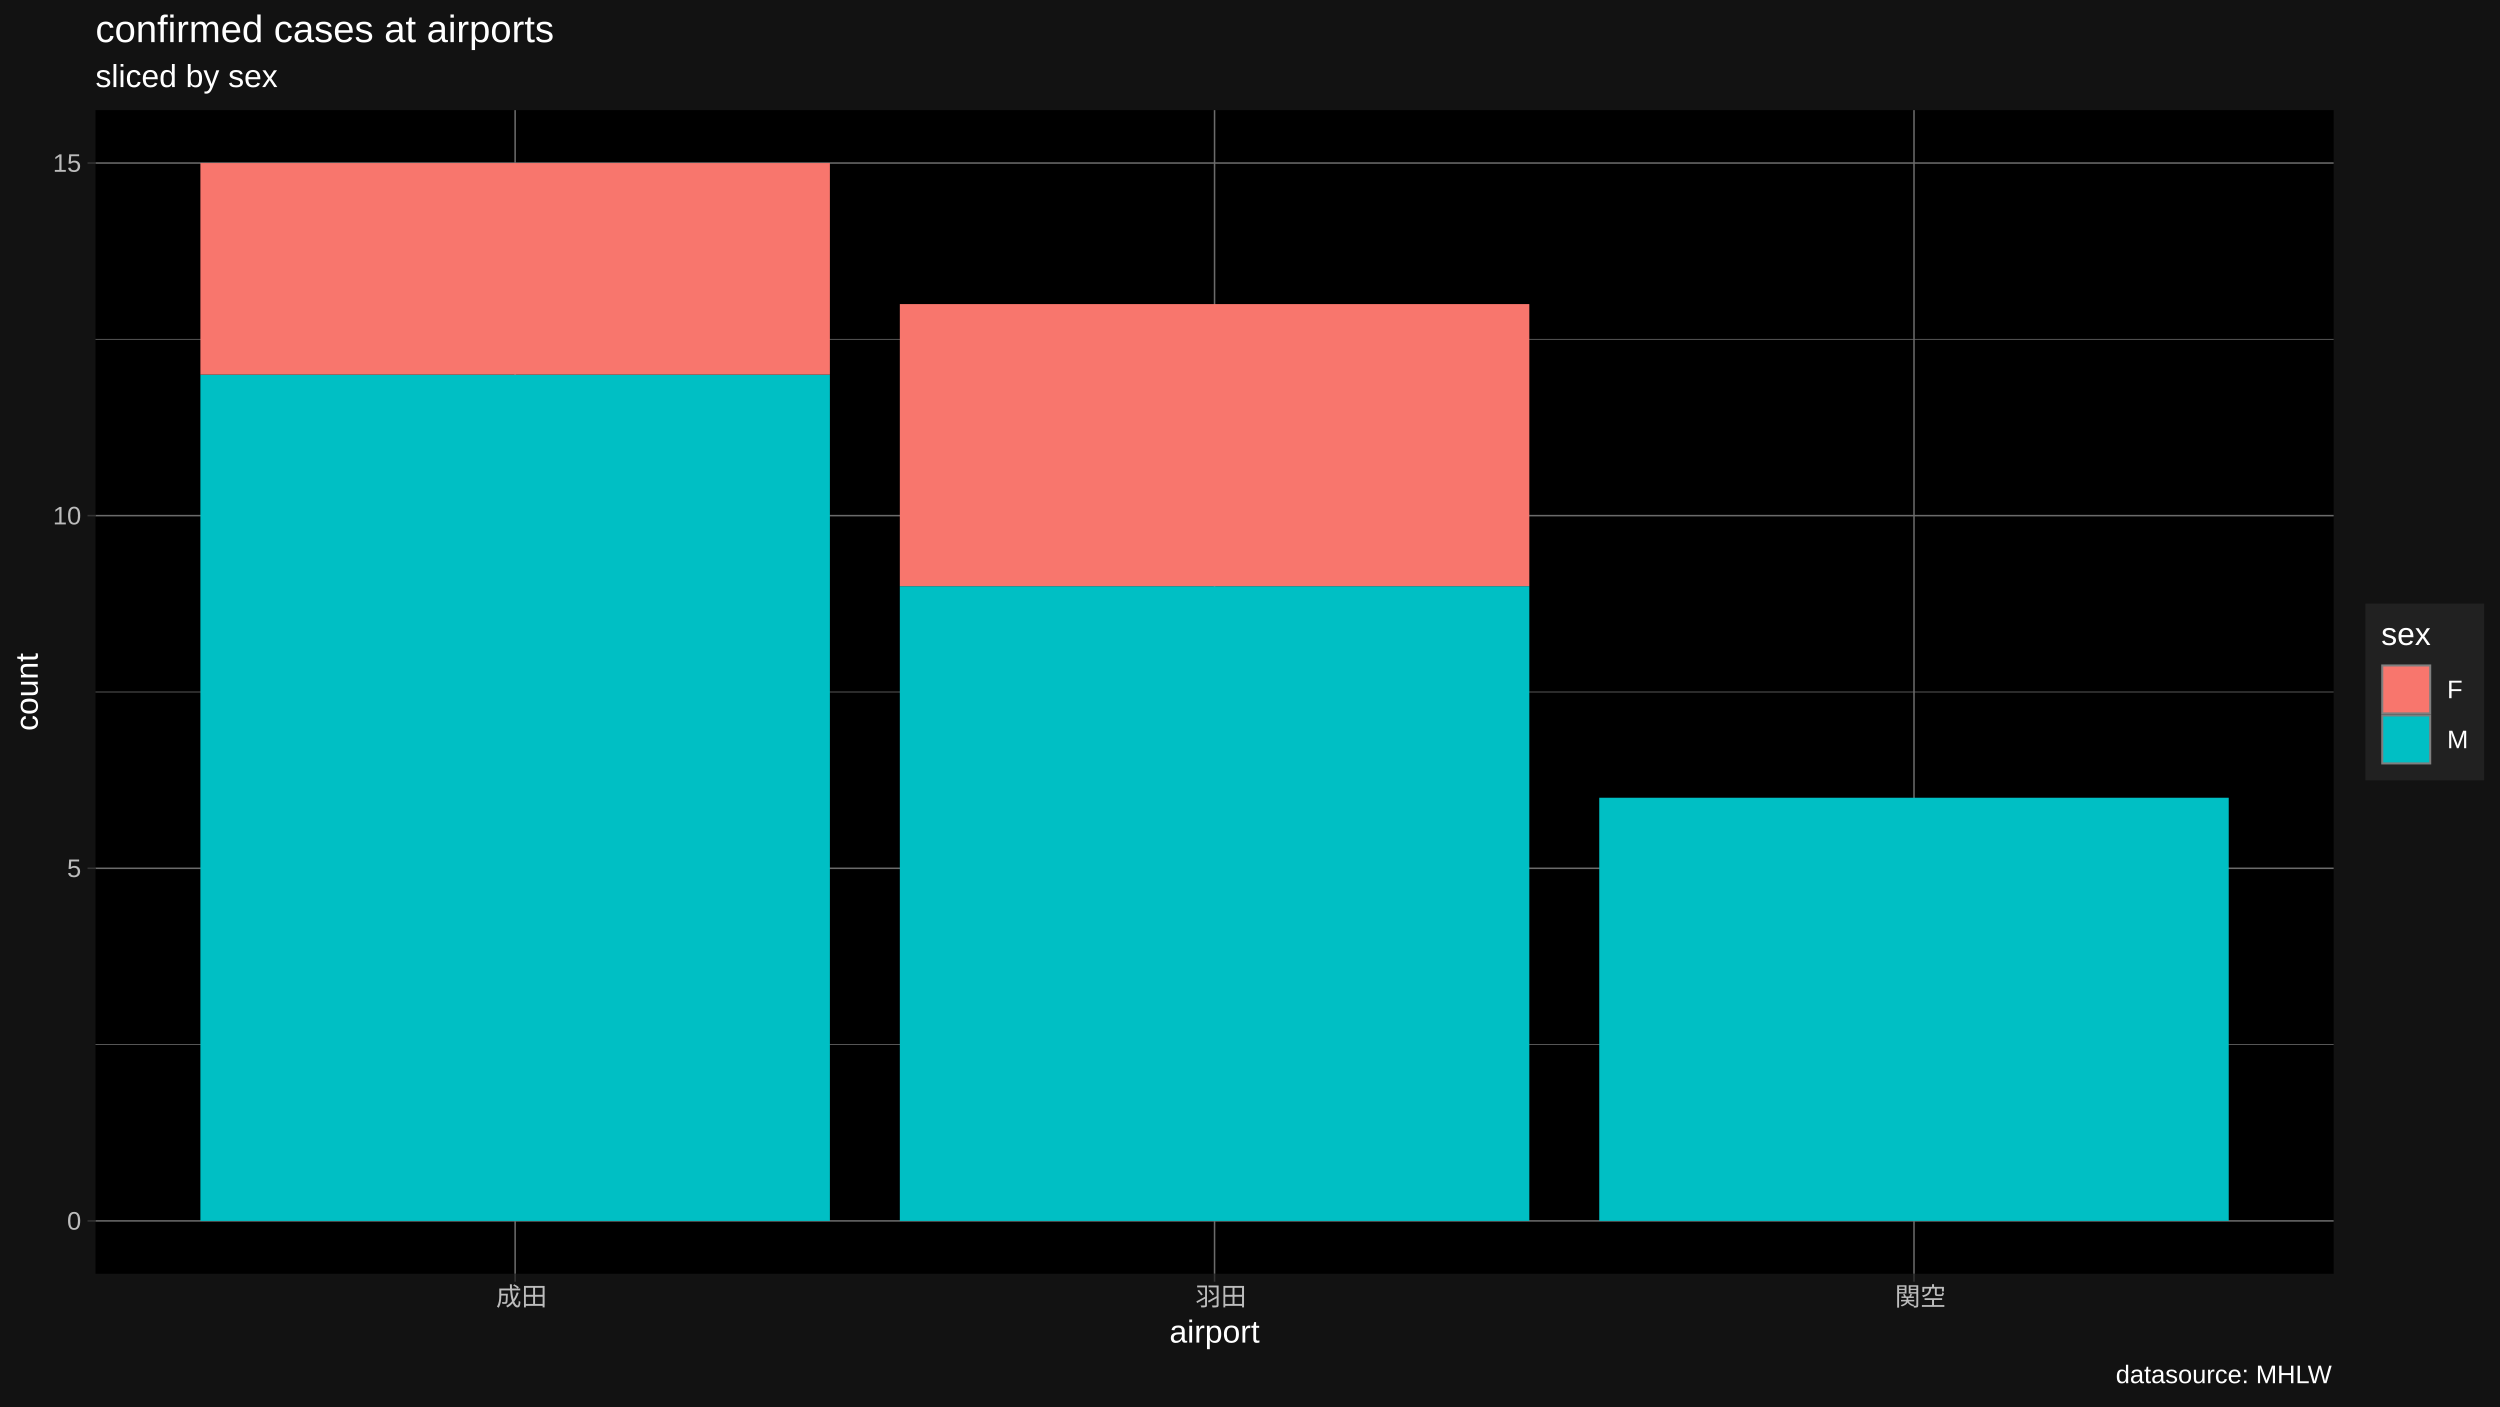
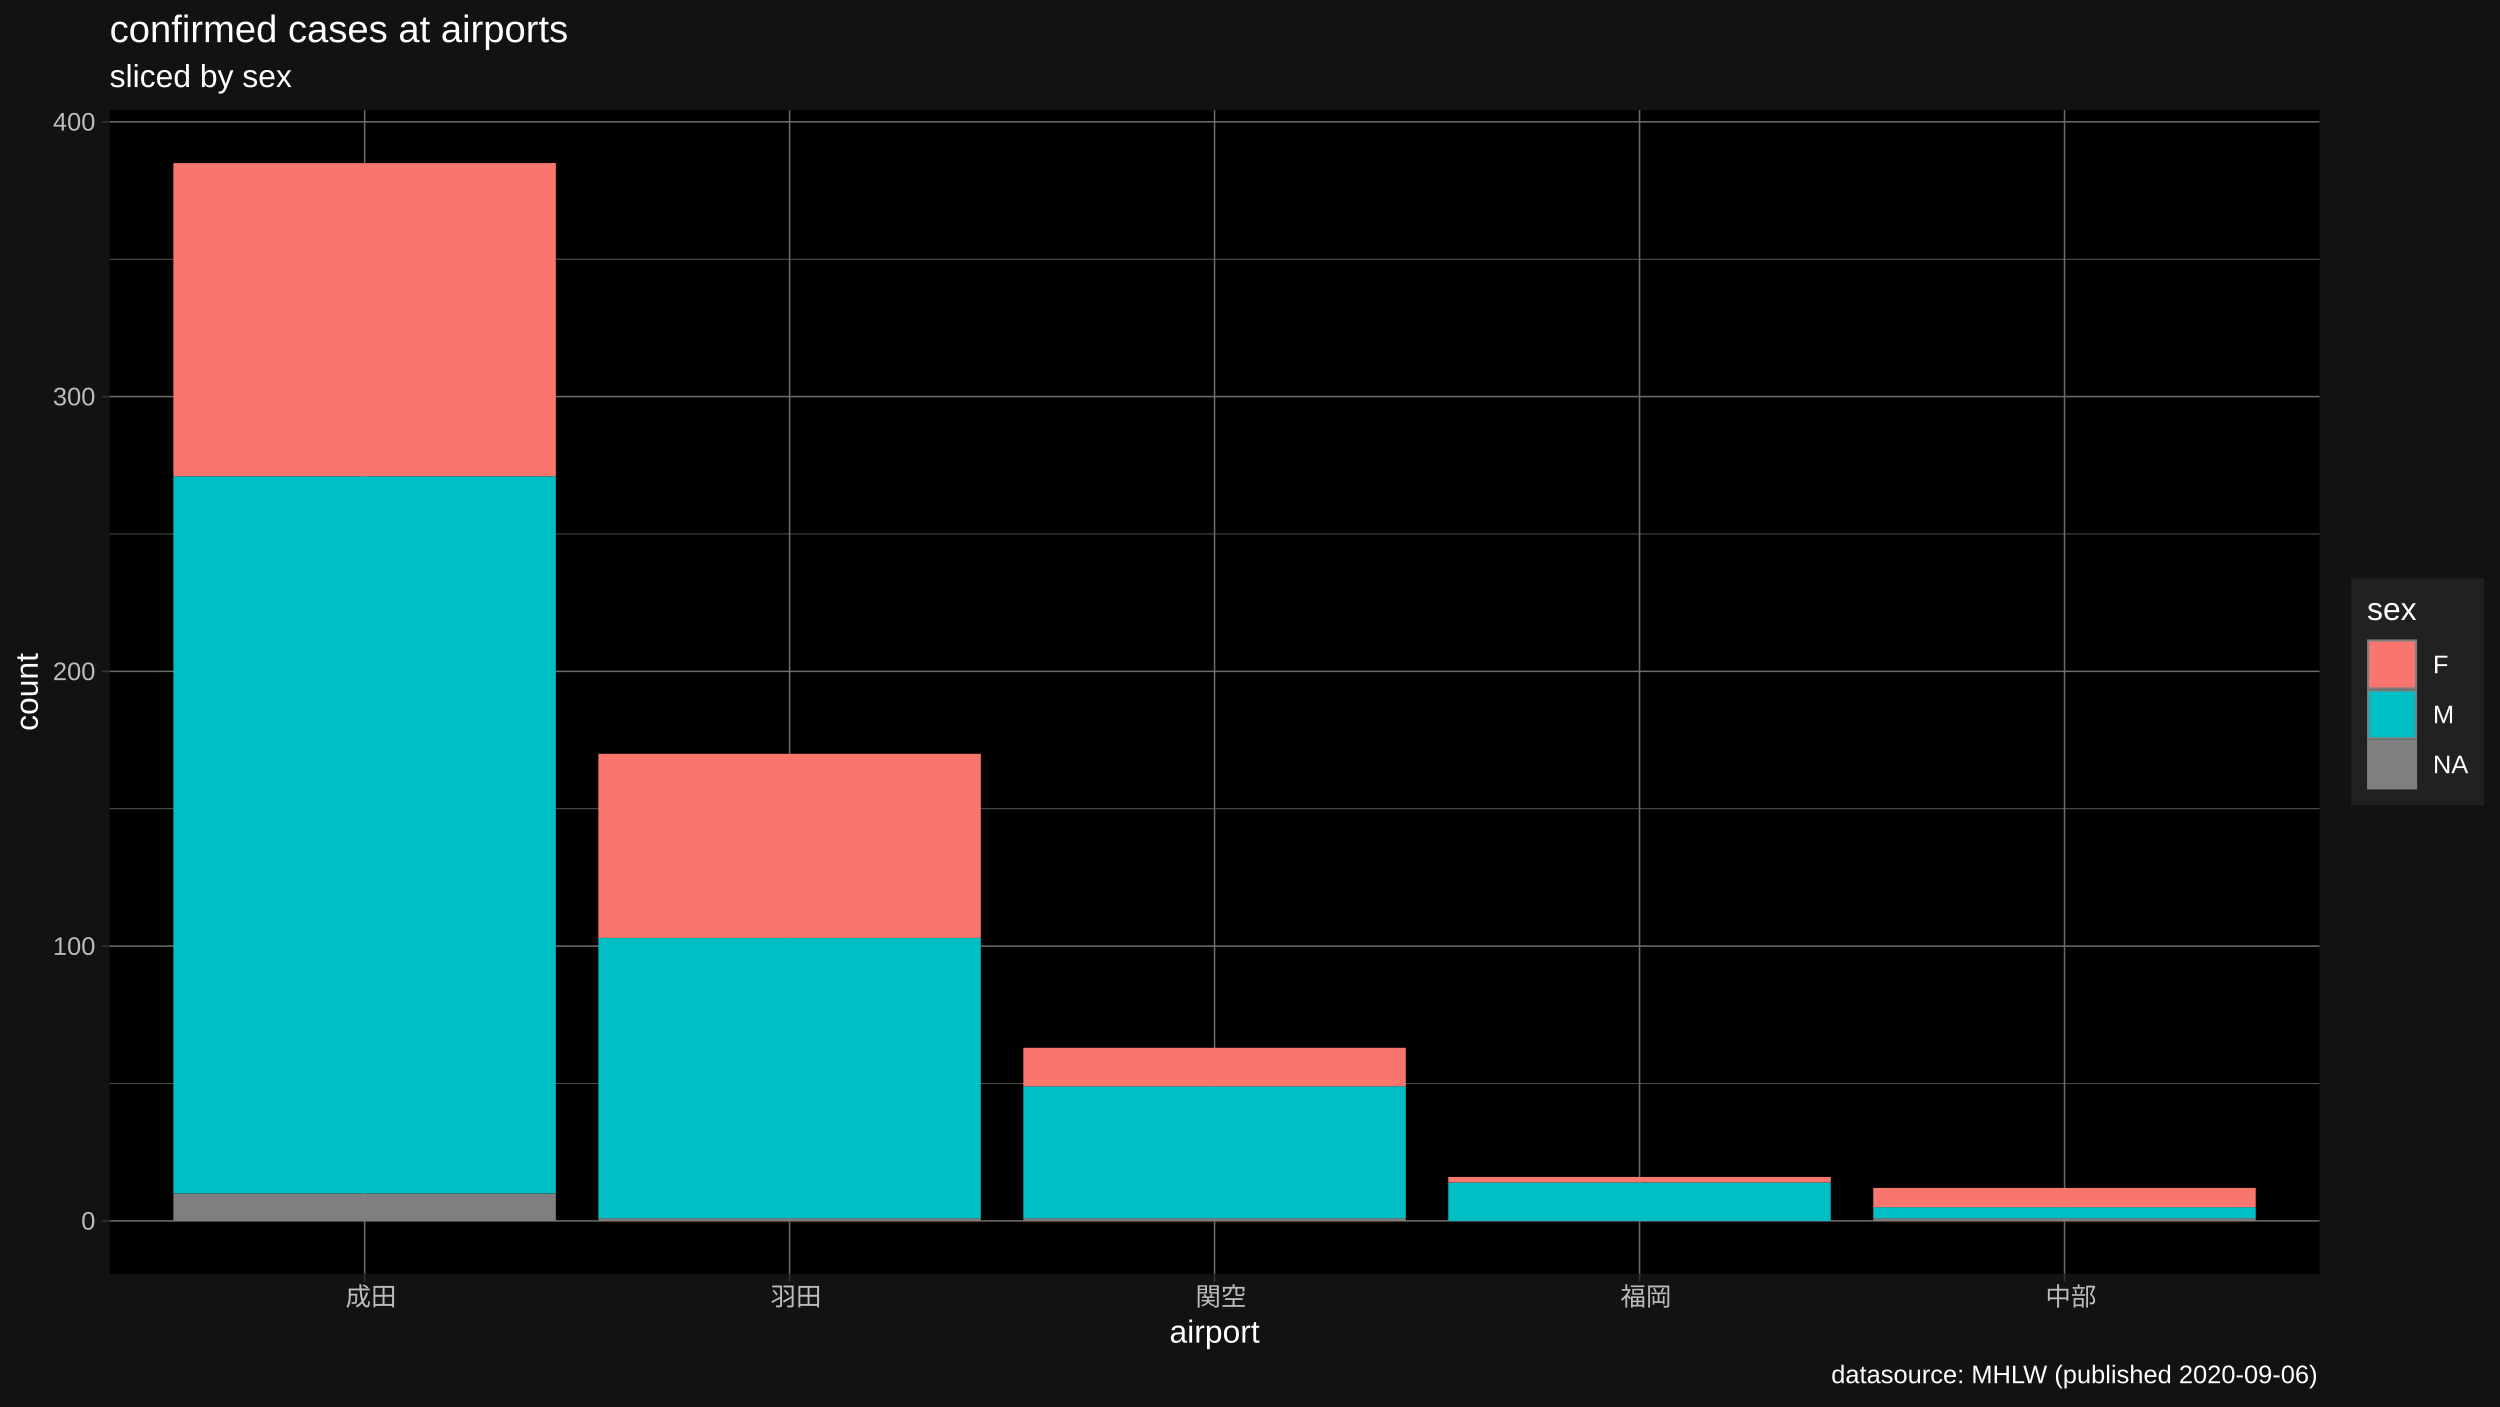
<svg xmlns="http://www.w3.org/2000/svg" viewBox="0 0 864.00 486.00">
  <defs>
    <style type="text/css">
    line, polyline, polygon, path, rect, circle {
      fill: none;
      stroke: #000000;
      stroke-linecap: round;
      stroke-linejoin: round;
      stroke-miterlimit: 10.00;
    }
  </style>
  </defs>
  <rect width="100%" height="100%" style="stroke: none; fill: #FFFFFF;" />
  <rect x="0" y="0.00" width="864.00" height="486.00" style="stroke-width: 1.07; stroke: #121212; fill: #121212;" />
  <defs>
-     <clipPath id="cpMzMuMDB8ODA2LjUxfDQ0MC4yMnwzOC4wNw==">
-       <rect x="33.00" y="38.07" width="773.52" height="402.15" />
+     <clipPath id="cpMzcuODl8ODAxLjYyfDQ0MC4yMnwzOC4wNw==">
+       <rect x="37.89" y="38.07" width="763.73" height="402.15" />
    </clipPath>
  </defs>
-   <rect x="33.00" y="38.07" width="773.52" height="402.15" style="stroke-width: 1.07; stroke: none; fill: #000000;" clip-path="url(#cpMzMuMDB8ODA2LjUxfDQ0MC4yMnwzOC4wNw==)" />
-   <polyline points="33.00,361.01 806.51,361.01 " style="stroke-width: 0.27; stroke: #6B6B6B; stroke-linecap: butt;" clip-path="url(#cpMzMuMDB8ODA2LjUxfDQ0MC4yMnwzOC4wNw==)" />
-   <polyline points="33.00,239.15 806.51,239.15 " style="stroke-width: 0.27; stroke: #6B6B6B; stroke-linecap: butt;" clip-path="url(#cpMzMuMDB8ODA2LjUxfDQ0MC4yMnwzOC4wNw==)" />
-   <polyline points="33.00,117.28 806.51,117.28 " style="stroke-width: 0.27; stroke: #6B6B6B; stroke-linecap: butt;" clip-path="url(#cpMzMuMDB8ODA2LjUxfDQ0MC4yMnwzOC4wNw==)" />
-   <polyline points="33.00,421.94 806.51,421.94 " style="stroke-width: 0.53; stroke: #6B6B6B; stroke-linecap: butt;" clip-path="url(#cpMzMuMDB8ODA2LjUxfDQ0MC4yMnwzOC4wNw==)" />
-   <polyline points="33.00,300.08 806.51,300.08 " style="stroke-width: 0.53; stroke: #6B6B6B; stroke-linecap: butt;" clip-path="url(#cpMzMuMDB8ODA2LjUxfDQ0MC4yMnwzOC4wNw==)" />
-   <polyline points="33.00,178.21 806.51,178.21 " style="stroke-width: 0.53; stroke: #6B6B6B; stroke-linecap: butt;" clip-path="url(#cpMzMuMDB8ODA2LjUxfDQ0MC4yMnwzOC4wNw==)" />
-   <polyline points="33.00,56.35 806.51,56.35 " style="stroke-width: 0.53; stroke: #6B6B6B; stroke-linecap: butt;" clip-path="url(#cpMzMuMDB8ODA2LjUxfDQ0MC4yMnwzOC4wNw==)" />
-   <polyline points="178.03,440.22 178.03,38.07 " style="stroke-width: 0.53; stroke: #6B6B6B; stroke-linecap: butt;" clip-path="url(#cpMzMuMDB8ODA2LjUxfDQ0MC4yMnwzOC4wNw==)" />
-   <polyline points="419.75,440.22 419.75,38.07 " style="stroke-width: 0.53; stroke: #6B6B6B; stroke-linecap: butt;" clip-path="url(#cpMzMuMDB8ODA2LjUxfDQ0MC4yMnwzOC4wNw==)" />
-   <polyline points="661.48,440.22 661.48,38.07 " style="stroke-width: 0.53; stroke: #6B6B6B; stroke-linecap: butt;" clip-path="url(#cpMzMuMDB8ODA2LjUxfDQ0MC4yMnwzOC4wNw==)" />
-   <rect x="69.26" y="129.47" width="217.55" height="292.48" style="stroke-width: 1.07; stroke: none; stroke-linecap: butt; fill: #00BFC4;" clip-path="url(#cpMzMuMDB8ODA2LjUxfDQ0MC4yMnwzOC4wNw==)" />
-   <rect x="69.26" y="56.35" width="217.55" height="73.12" style="stroke-width: 1.07; stroke: none; stroke-linecap: butt; fill: #F8766D;" clip-path="url(#cpMzMuMDB8ODA2LjUxfDQ0MC4yMnwzOC4wNw==)" />
-   <rect x="310.98" y="202.59" width="217.55" height="219.36" style="stroke-width: 1.07; stroke: none; stroke-linecap: butt; fill: #00BFC4;" clip-path="url(#cpMzMuMDB8ODA2LjUxfDQ0MC4yMnwzOC4wNw==)" />
-   <rect x="310.98" y="105.09" width="217.55" height="97.49" style="stroke-width: 1.07; stroke: none; stroke-linecap: butt; fill: #F8766D;" clip-path="url(#cpMzMuMDB8ODA2LjUxfDQ0MC4yMnwzOC4wNw==)" />
-   <rect x="552.70" y="275.70" width="217.55" height="146.24" style="stroke-width: 1.07; stroke: none; stroke-linecap: butt; fill: #00BFC4;" clip-path="url(#cpMzMuMDB8ODA2LjUxfDQ0MC4yMnwzOC4wNw==)" />
+   <rect x="37.89" y="38.07" width="763.73" height="402.15" style="stroke-width: 1.07; stroke: none; fill: #000000;" clip-path="url(#cpMzcuODl8ODAxLjYyfDQ0MC4yMnwzOC4wNw==)" />
+   <polyline points="37.89,374.46 801.62,374.46 " style="stroke-width: 0.27; stroke: #6B6B6B; stroke-linecap: butt;" clip-path="url(#cpMzcuODl8ODAxLjYyfDQ0MC4yMnwzOC4wNw==)" />
+   <polyline points="37.89,279.50 801.62,279.50 " style="stroke-width: 0.27; stroke: #6B6B6B; stroke-linecap: butt;" clip-path="url(#cpMzcuODl8ODAxLjYyfDQ0MC4yMnwzOC4wNw==)" />
+   <polyline points="37.89,184.54 801.62,184.54 " style="stroke-width: 0.27; stroke: #6B6B6B; stroke-linecap: butt;" clip-path="url(#cpMzcuODl8ODAxLjYyfDQ0MC4yMnwzOC4wNw==)" />
+   <polyline points="37.89,89.58 801.62,89.58 " style="stroke-width: 0.27; stroke: #6B6B6B; stroke-linecap: butt;" clip-path="url(#cpMzcuODl8ODAxLjYyfDQ0MC4yMnwzOC4wNw==)" />
+   <polyline points="37.89,421.94 801.62,421.94 " style="stroke-width: 0.53; stroke: #6B6B6B; stroke-linecap: butt;" clip-path="url(#cpMzcuODl8ODAxLjYyfDQ0MC4yMnwzOC4wNw==)" />
+   <polyline points="37.89,326.98 801.62,326.98 " style="stroke-width: 0.53; stroke: #6B6B6B; stroke-linecap: butt;" clip-path="url(#cpMzcuODl8ODAxLjYyfDQ0MC4yMnwzOC4wNw==)" />
+   <polyline points="37.89,232.02 801.62,232.02 " style="stroke-width: 0.53; stroke: #6B6B6B; stroke-linecap: butt;" clip-path="url(#cpMzcuODl8ODAxLjYyfDQ0MC4yMnwzOC4wNw==)" />
+   <polyline points="37.89,137.06 801.62,137.06 " style="stroke-width: 0.53; stroke: #6B6B6B; stroke-linecap: butt;" clip-path="url(#cpMzcuODl8ODAxLjYyfDQ0MC4yMnwzOC4wNw==)" />
+   <polyline points="37.89,42.10 801.62,42.10 " style="stroke-width: 0.53; stroke: #6B6B6B; stroke-linecap: butt;" clip-path="url(#cpMzcuODl8ODAxLjYyfDQ0MC4yMnwzOC4wNw==)" />
+   <polyline points="126.01,440.22 126.01,38.07 " style="stroke-width: 0.53; stroke: #6B6B6B; stroke-linecap: butt;" clip-path="url(#cpMzcuODl8ODAxLjYyfDQ0MC4yMnwzOC4wNw==)" />
+   <polyline points="272.88,440.22 272.88,38.07 " style="stroke-width: 0.53; stroke: #6B6B6B; stroke-linecap: butt;" clip-path="url(#cpMzcuODl8ODAxLjYyfDQ0MC4yMnwzOC4wNw==)" />
+   <polyline points="419.75,440.22 419.75,38.07 " style="stroke-width: 0.53; stroke: #6B6B6B; stroke-linecap: butt;" clip-path="url(#cpMzcuODl8ODAxLjYyfDQ0MC4yMnwzOC4wNw==)" />
+   <polyline points="566.63,440.22 566.63,38.07 " style="stroke-width: 0.53; stroke: #6B6B6B; stroke-linecap: butt;" clip-path="url(#cpMzcuODl8ODAxLjYyfDQ0MC4yMnwzOC4wNw==)" />
+   <polyline points="713.50,440.22 713.50,38.07 " style="stroke-width: 0.53; stroke: #6B6B6B; stroke-linecap: butt;" clip-path="url(#cpMzcuODl8ODAxLjYyfDQ0MC4yMnwzOC4wNw==)" />
+   <rect x="59.92" y="412.45" width="132.18" height="9.50" style="stroke-width: 1.07; stroke: none; stroke-linecap: butt; fill: #7F7F7F;" clip-path="url(#cpMzcuODl8ODAxLjYyfDQ0MC4yMnwzOC4wNw==)" />
+   <rect x="59.92" y="164.60" width="132.18" height="247.84" style="stroke-width: 1.07; stroke: none; stroke-linecap: butt; fill: #00BFC4;" clip-path="url(#cpMzcuODl8ODAxLjYyfDQ0MC4yMnwzOC4wNw==)" />
+   <rect x="59.92" y="56.35" width="132.18" height="108.25" style="stroke-width: 1.07; stroke: none; stroke-linecap: butt; fill: #F8766D;" clip-path="url(#cpMzcuODl8ODAxLjYyfDQ0MC4yMnwzOC4wNw==)" />
+   <rect x="206.79" y="420.99" width="132.18" height="0.95" style="stroke-width: 1.07; stroke: none; stroke-linecap: butt; fill: #7F7F7F;" clip-path="url(#cpMzcuODl8ODAxLjYyfDQ0MC4yMnwzOC4wNw==)" />
+   <rect x="206.79" y="324.13" width="132.18" height="96.86" style="stroke-width: 1.07; stroke: none; stroke-linecap: butt; fill: #00BFC4;" clip-path="url(#cpMzcuODl8ODAxLjYyfDQ0MC4yMnwzOC4wNw==)" />
+   <rect x="206.79" y="260.51" width="132.18" height="63.62" style="stroke-width: 1.07; stroke: none; stroke-linecap: butt; fill: #F8766D;" clip-path="url(#cpMzcuODl8ODAxLjYyfDQ0MC4yMnwzOC4wNw==)" />
+   <rect x="353.66" y="420.99" width="132.18" height="0.95" style="stroke-width: 1.07; stroke: none; stroke-linecap: butt; fill: #7F7F7F;" clip-path="url(#cpMzcuODl8ODAxLjYyfDQ0MC4yMnwzOC4wNw==)" />
+   <rect x="353.66" y="375.41" width="132.18" height="45.58" style="stroke-width: 1.07; stroke: none; stroke-linecap: butt; fill: #00BFC4;" clip-path="url(#cpMzcuODl8ODAxLjYyfDQ0MC4yMnwzOC4wNw==)" />
+   <rect x="353.66" y="362.12" width="132.18" height="13.29" style="stroke-width: 1.07; stroke: none; stroke-linecap: butt; fill: #F8766D;" clip-path="url(#cpMzcuODl8ODAxLjYyfDQ0MC4yMnwzOC4wNw==)" />
+   <rect x="500.53" y="408.65" width="132.18" height="13.29" style="stroke-width: 1.07; stroke: none; stroke-linecap: butt; fill: #00BFC4;" clip-path="url(#cpMzcuODl8ODAxLjYyfDQ0MC4yMnwzOC4wNw==)" />
+   <rect x="500.53" y="406.75" width="132.18" height="1.90" style="stroke-width: 1.07; stroke: none; stroke-linecap: butt; fill: #F8766D;" clip-path="url(#cpMzcuODl8ODAxLjYyfDQ0MC4yMnwzOC4wNw==)" />
+   <rect x="647.40" y="420.99" width="132.18" height="0.95" style="stroke-width: 1.07; stroke: none; stroke-linecap: butt; fill: #7F7F7F;" clip-path="url(#cpMzcuODl8ODAxLjYyfDQ0MC4yMnwzOC4wNw==)" />
+   <rect x="647.40" y="417.19" width="132.18" height="3.80" style="stroke-width: 1.07; stroke: none; stroke-linecap: butt; fill: #00BFC4;" clip-path="url(#cpMzcuODl8ODAxLjYyfDQ0MC4yMnwzOC4wNw==)" />
+   <rect x="647.40" y="410.55" width="132.18" height="6.65" style="stroke-width: 1.07; stroke: none; stroke-linecap: butt; fill: #F8766D;" clip-path="url(#cpMzcuODl8ODAxLjYyfDQ0MC4yMnwzOC4wNw==)" />
  <defs>
    <clipPath id="cpMC4wMHw4NjQuMDB8NDg2LjAwfDAuMDA=">
      <rect x="0.00" y="0.00" width="864.00" height="486.00" />
    </clipPath>
  </defs>
  <g clip-path="url(#cpMC4wMHw4NjQuMDB8NDg2LjAwfDAuMDA=)">
-     <text x="23.17" y="424.97" style="font-size: 8.80px; fill: #BCBCBC; font-family: Liberation Sans;" textLength="4.89px" lengthAdjust="spacingAndGlyphs">0</text>
+     <text x="28.07" y="424.97" style="font-size: 8.80px; fill: #BCBCBC; font-family: Liberation Sans;" textLength="4.89px" lengthAdjust="spacingAndGlyphs">0</text>
  </g>
  <g clip-path="url(#cpMC4wMHw4NjQuMDB8NDg2LjAwfDAuMDA=)">
-     <text x="23.17" y="303.11" style="font-size: 8.80px; fill: #BCBCBC; font-family: Liberation Sans;" textLength="4.89px" lengthAdjust="spacingAndGlyphs">5</text>
+     <text x="18.28" y="330.01" style="font-size: 8.80px; fill: #BCBCBC; font-family: Liberation Sans;" textLength="14.68px" lengthAdjust="spacingAndGlyphs">100</text>
  </g>
  <g clip-path="url(#cpMC4wMHw4NjQuMDB8NDg2LjAwfDAuMDA=)">
-     <text x="18.28" y="181.24" style="font-size: 8.80px; fill: #BCBCBC; font-family: Liberation Sans;" textLength="9.79px" lengthAdjust="spacingAndGlyphs">10</text>
+     <text x="18.28" y="235.05" style="font-size: 8.80px; fill: #BCBCBC; font-family: Liberation Sans;" textLength="14.68px" lengthAdjust="spacingAndGlyphs">200</text>
  </g>
  <g clip-path="url(#cpMC4wMHw4NjQuMDB8NDg2LjAwfDAuMDA=)">
-     <text x="18.28" y="59.38" style="font-size: 8.80px; fill: #BCBCBC; font-family: Liberation Sans;" textLength="9.79px" lengthAdjust="spacingAndGlyphs">15</text>
-   </g>
-   <polyline points="30.26,421.94 33.00,421.94 " style="stroke-width: 0.53; stroke: #333333; stroke-linecap: butt;" clip-path="url(#cpMC4wMHw4NjQuMDB8NDg2LjAwfDAuMDA=)" />
-   <polyline points="30.26,300.08 33.00,300.08 " style="stroke-width: 0.53; stroke: #333333; stroke-linecap: butt;" clip-path="url(#cpMC4wMHw4NjQuMDB8NDg2LjAwfDAuMDA=)" />
-   <polyline points="30.26,178.21 33.00,178.21 " style="stroke-width: 0.53; stroke: #333333; stroke-linecap: butt;" clip-path="url(#cpMC4wMHw4NjQuMDB8NDg2LjAwfDAuMDA=)" />
-   <polyline points="30.26,56.35 33.00,56.35 " style="stroke-width: 0.53; stroke: #333333; stroke-linecap: butt;" clip-path="url(#cpMC4wMHw4NjQuMDB8NDg2LjAwfDAuMDA=)" />
-   <polyline points="178.03,442.96 178.03,440.22 " style="stroke-width: 0.53; stroke: #333333; stroke-linecap: butt;" clip-path="url(#cpMC4wMHw4NjQuMDB8NDg2LjAwfDAuMDA=)" />
-   <polyline points="419.75,442.96 419.75,440.22 " style="stroke-width: 0.53; stroke: #333333; stroke-linecap: butt;" clip-path="url(#cpMC4wMHw4NjQuMDB8NDg2LjAwfDAuMDA=)" />
-   <polyline points="661.48,442.96 661.48,440.22 " style="stroke-width: 0.53; stroke: #333333; stroke-linecap: butt;" clip-path="url(#cpMC4wMHw4NjQuMDB8NDg2LjAwfDAuMDA=)" />
-   <g clip-path="url(#cpMC4wMHw4NjQuMDB8NDg2LjAwfDAuMDA=)">
-     <text x="171.43" y="451.21" style="font-size: 8.80px; fill: #BCBCBC; font-family: Liberation Sans;" textLength="13.20px" lengthAdjust="spacingAndGlyphs">成田</text>
+     <text x="18.28" y="140.09" style="font-size: 8.80px; fill: #BCBCBC; font-family: Liberation Sans;" textLength="14.68px" lengthAdjust="spacingAndGlyphs">300</text>
  </g>
  <g clip-path="url(#cpMC4wMHw4NjQuMDB8NDg2LjAwfDAuMDA=)">
-     <text x="413.15" y="451.21" style="font-size: 8.80px; fill: #BCBCBC; font-family: Liberation Sans;" textLength="13.20px" lengthAdjust="spacingAndGlyphs">羽田</text>
+     <text x="18.28" y="45.13" style="font-size: 8.80px; fill: #BCBCBC; font-family: Liberation Sans;" textLength="14.68px" lengthAdjust="spacingAndGlyphs">400</text>
+   </g>
+   <polyline points="35.15,421.94 37.89,421.94 " style="stroke-width: 0.53; stroke: #333333; stroke-linecap: butt;" clip-path="url(#cpMC4wMHw4NjQuMDB8NDg2LjAwfDAuMDA=)" />
+   <polyline points="35.15,326.98 37.89,326.98 " style="stroke-width: 0.53; stroke: #333333; stroke-linecap: butt;" clip-path="url(#cpMC4wMHw4NjQuMDB8NDg2LjAwfDAuMDA=)" />
+   <polyline points="35.15,232.02 37.89,232.02 " style="stroke-width: 0.53; stroke: #333333; stroke-linecap: butt;" clip-path="url(#cpMC4wMHw4NjQuMDB8NDg2LjAwfDAuMDA=)" />
+   <polyline points="35.15,137.06 37.89,137.06 " style="stroke-width: 0.53; stroke: #333333; stroke-linecap: butt;" clip-path="url(#cpMC4wMHw4NjQuMDB8NDg2LjAwfDAuMDA=)" />
+   <polyline points="35.15,42.10 37.89,42.10 " style="stroke-width: 0.53; stroke: #333333; stroke-linecap: butt;" clip-path="url(#cpMC4wMHw4NjQuMDB8NDg2LjAwfDAuMDA=)" />
+   <polyline points="126.01,442.96 126.01,440.22 " style="stroke-width: 0.53; stroke: #333333; stroke-linecap: butt;" clip-path="url(#cpMC4wMHw4NjQuMDB8NDg2LjAwfDAuMDA=)" />
+   <polyline points="272.88,442.96 272.88,440.22 " style="stroke-width: 0.53; stroke: #333333; stroke-linecap: butt;" clip-path="url(#cpMC4wMHw4NjQuMDB8NDg2LjAwfDAuMDA=)" />
+   <polyline points="419.75,442.96 419.75,440.22 " style="stroke-width: 0.53; stroke: #333333; stroke-linecap: butt;" clip-path="url(#cpMC4wMHw4NjQuMDB8NDg2LjAwfDAuMDA=)" />
+   <polyline points="566.63,442.96 566.63,440.22 " style="stroke-width: 0.53; stroke: #333333; stroke-linecap: butt;" clip-path="url(#cpMC4wMHw4NjQuMDB8NDg2LjAwfDAuMDA=)" />
+   <polyline points="713.50,442.96 713.50,440.22 " style="stroke-width: 0.53; stroke: #333333; stroke-linecap: butt;" clip-path="url(#cpMC4wMHw4NjQuMDB8NDg2LjAwfDAuMDA=)" />
+   <g clip-path="url(#cpMC4wMHw4NjQuMDB8NDg2LjAwfDAuMDA=)">
+     <text x="119.41" y="451.21" style="font-size: 8.80px; fill: #BCBCBC; font-family: Liberation Sans;" textLength="13.20px" lengthAdjust="spacingAndGlyphs">成田</text>
  </g>
  <g clip-path="url(#cpMC4wMHw4NjQuMDB8NDg2LjAwfDAuMDA=)">
-     <text x="654.88" y="451.21" style="font-size: 8.80px; fill: #BCBCBC; font-family: Liberation Sans;" textLength="13.20px" lengthAdjust="spacingAndGlyphs">関空</text>
+     <text x="266.28" y="451.21" style="font-size: 8.80px; fill: #BCBCBC; font-family: Liberation Sans;" textLength="13.20px" lengthAdjust="spacingAndGlyphs">羽田</text>
+   </g>
+   <g clip-path="url(#cpMC4wMHw4NjQuMDB8NDg2LjAwfDAuMDA=)">
+     <text x="413.15" y="451.21" style="font-size: 8.80px; fill: #BCBCBC; font-family: Liberation Sans;" textLength="13.20px" lengthAdjust="spacingAndGlyphs">関空</text>
+   </g>
+   <g clip-path="url(#cpMC4wMHw4NjQuMDB8NDg2LjAwfDAuMDA=)">
+     <text x="560.03" y="451.21" style="font-size: 8.80px; fill: #BCBCBC; font-family: Liberation Sans;" textLength="13.20px" lengthAdjust="spacingAndGlyphs">福岡</text>
+   </g>
+   <g clip-path="url(#cpMC4wMHw4NjQuMDB8NDg2LjAwfDAuMDA=)">
+     <text x="706.90" y="451.21" style="font-size: 8.80px; fill: #BCBCBC; font-family: Liberation Sans;" textLength="13.20px" lengthAdjust="spacingAndGlyphs">中部</text>
  </g>
  <g clip-path="url(#cpMC4wMHw4NjQuMDB8NDg2LjAwfDAuMDA=)">
    <text x="404.17" y="464.01" style="font-size: 11.00px; fill: #FFFFFF; font-family: Liberation Sans;" textLength="31.18px" lengthAdjust="spacingAndGlyphs">airport</text>
  </g>
  <g clip-path="url(#cpMC4wMHw4NjQuMDB8NDg2LjAwfDAuMDA=)">
    <text transform="translate(13.05,252.60) rotate(-90)" style="font-size: 11.00px; fill: #FFFFFF; font-family: Liberation Sans;" textLength="26.91px" lengthAdjust="spacingAndGlyphs">count</text>
  </g>
-   <rect x="817.47" y="208.62" width="41.05" height="61.06" style="stroke-width: 1.07; stroke: none; fill: #212121;" clip-path="url(#cpMC4wMHw4NjQuMDB8NDg2LjAwfDAuMDA=)" />
+   <rect x="812.58" y="199.98" width="45.94" height="78.34" style="stroke-width: 1.07; stroke: none; fill: #212121;" clip-path="url(#cpMC4wMHw4NjQuMDB8NDg2LjAwfDAuMDA=)" />
  <g clip-path="url(#cpMC4wMHw4NjQuMDB8NDg2LjAwfDAuMDA=)">
-     <text x="822.95" y="222.91" style="font-size: 11.00px; fill: #FFFFFF; font-family: Liberation Sans;" textLength="17.12px" lengthAdjust="spacingAndGlyphs">sex</text>
+     <text x="818.06" y="214.27" style="font-size: 11.00px; fill: #FFFFFF; font-family: Liberation Sans;" textLength="17.12px" lengthAdjust="spacingAndGlyphs">sex</text>
  </g>
-   <rect x="822.95" y="229.63" width="17.28" height="17.28" style="stroke-width: 1.07; stroke: none; fill: #7F7F7F;" clip-path="url(#cpMC4wMHw4NjQuMDB8NDg2LjAwfDAuMDA=)" />
-   <rect x="823.66" y="230.34" width="15.86" height="15.86" style="stroke-width: 1.07; stroke: none; stroke-linejoin: miter; fill: #F8766D;" clip-path="url(#cpMC4wMHw4NjQuMDB8NDg2LjAwfDAuMDA=)" />
-   <rect x="822.95" y="246.91" width="17.28" height="17.28" style="stroke-width: 1.07; stroke: none; fill: #7F7F7F;" clip-path="url(#cpMC4wMHw4NjQuMDB8NDg2LjAwfDAuMDA=)" />
-   <rect x="823.66" y="247.62" width="15.86" height="15.86" style="stroke-width: 1.07; stroke: none; stroke-linejoin: miter; fill: #00BFC4;" clip-path="url(#cpMC4wMHw4NjQuMDB8NDg2LjAwfDAuMDA=)" />
+   <rect x="818.06" y="220.99" width="17.28" height="17.28" style="stroke-width: 1.07; stroke: none; fill: #7F7F7F;" clip-path="url(#cpMC4wMHw4NjQuMDB8NDg2LjAwfDAuMDA=)" />
+   <rect x="818.77" y="221.70" width="15.86" height="15.86" style="stroke-width: 1.07; stroke: none; stroke-linejoin: miter; fill: #F8766D;" clip-path="url(#cpMC4wMHw4NjQuMDB8NDg2LjAwfDAuMDA=)" />
+   <rect x="818.06" y="238.27" width="17.28" height="17.28" style="stroke-width: 1.07; stroke: none; fill: #7F7F7F;" clip-path="url(#cpMC4wMHw4NjQuMDB8NDg2LjAwfDAuMDA=)" />
+   <rect x="818.77" y="238.98" width="15.86" height="15.86" style="stroke-width: 1.07; stroke: none; stroke-linejoin: miter; fill: #00BFC4;" clip-path="url(#cpMC4wMHw4NjQuMDB8NDg2LjAwfDAuMDA=)" />
+   <rect x="818.06" y="255.55" width="17.28" height="17.28" style="stroke-width: 1.07; stroke: none; fill: #7F7F7F;" clip-path="url(#cpMC4wMHw4NjQuMDB8NDg2LjAwfDAuMDA=)" />
+   <rect x="818.77" y="256.26" width="15.86" height="15.86" style="stroke-width: 1.07; stroke: none; stroke-linejoin: miter; fill: #7F7F7F;" clip-path="url(#cpMC4wMHw4NjQuMDB8NDg2LjAwfDAuMDA=)" />
  <g clip-path="url(#cpMC4wMHw4NjQuMDB8NDg2LjAwfDAuMDA=)">
-     <text x="845.71" y="241.30" style="font-size: 8.80px; fill: #FFFFFF; font-family: Liberation Sans;" textLength="5.38px" lengthAdjust="spacingAndGlyphs">F</text>
+     <text x="840.82" y="232.66" style="font-size: 8.80px; fill: #FFFFFF; font-family: Liberation Sans;" textLength="5.38px" lengthAdjust="spacingAndGlyphs">F</text>
  </g>
  <g clip-path="url(#cpMC4wMHw4NjQuMDB8NDg2LjAwfDAuMDA=)">
-     <text x="845.71" y="258.58" style="font-size: 8.80px; fill: #FFFFFF; font-family: Liberation Sans;" textLength="7.33px" lengthAdjust="spacingAndGlyphs">M</text>
+     <text x="840.82" y="249.94" style="font-size: 8.80px; fill: #FFFFFF; font-family: Liberation Sans;" textLength="7.33px" lengthAdjust="spacingAndGlyphs">M</text>
  </g>
  <g clip-path="url(#cpMC4wMHw4NjQuMDB8NDg2LjAwfDAuMDA=)">
-     <text x="33.00" y="30.10" style="font-size: 11.00px; fill: #FFFFFF; font-family: Liberation Sans;" textLength="62.97px" lengthAdjust="spacingAndGlyphs">sliced by sex</text>
+     <text x="840.82" y="267.22" style="font-size: 8.80px; fill: #FFFFFF; font-family: Liberation Sans;" textLength="12.22px" lengthAdjust="spacingAndGlyphs">NA</text>
  </g>
  <g clip-path="url(#cpMC4wMHw4NjQuMDB8NDg2LjAwfDAuMDA=)">
-     <text x="33.00" y="14.56" style="font-size: 13.20px; fill: #FFFFFF; font-family: Liberation Sans;" textLength="158.46px" lengthAdjust="spacingAndGlyphs">confirmed cases at airports</text>
+     <text x="37.89" y="30.10" style="font-size: 11.00px; fill: #FFFFFF; font-family: Liberation Sans;" textLength="62.97px" lengthAdjust="spacingAndGlyphs">sliced by sex</text>
  </g>
  <g clip-path="url(#cpMC4wMHw4NjQuMDB8NDg2LjAwfDAuMDA=)">
-     <text x="731.20" y="478.03" style="font-size: 8.80px; fill: #FFFFFF; font-family: Liberation Sans;" textLength="75.32px" lengthAdjust="spacingAndGlyphs">datasource: MHLW</text>
+     <text x="37.89" y="14.56" style="font-size: 13.20px; fill: #FFFFFF; font-family: Liberation Sans;" textLength="158.46px" lengthAdjust="spacingAndGlyphs">confirmed cases at airports</text>
+   </g>
+   <g clip-path="url(#cpMC4wMHw4NjQuMDB8NDg2LjAwfDAuMDA=)">
+     <text x="632.86" y="478.03" style="font-size: 8.80px; fill: #FFFFFF; font-family: Liberation Sans;" textLength="168.76px" lengthAdjust="spacingAndGlyphs">datasource: MHLW (published 2020-09-06)</text>
  </g>
</svg>
